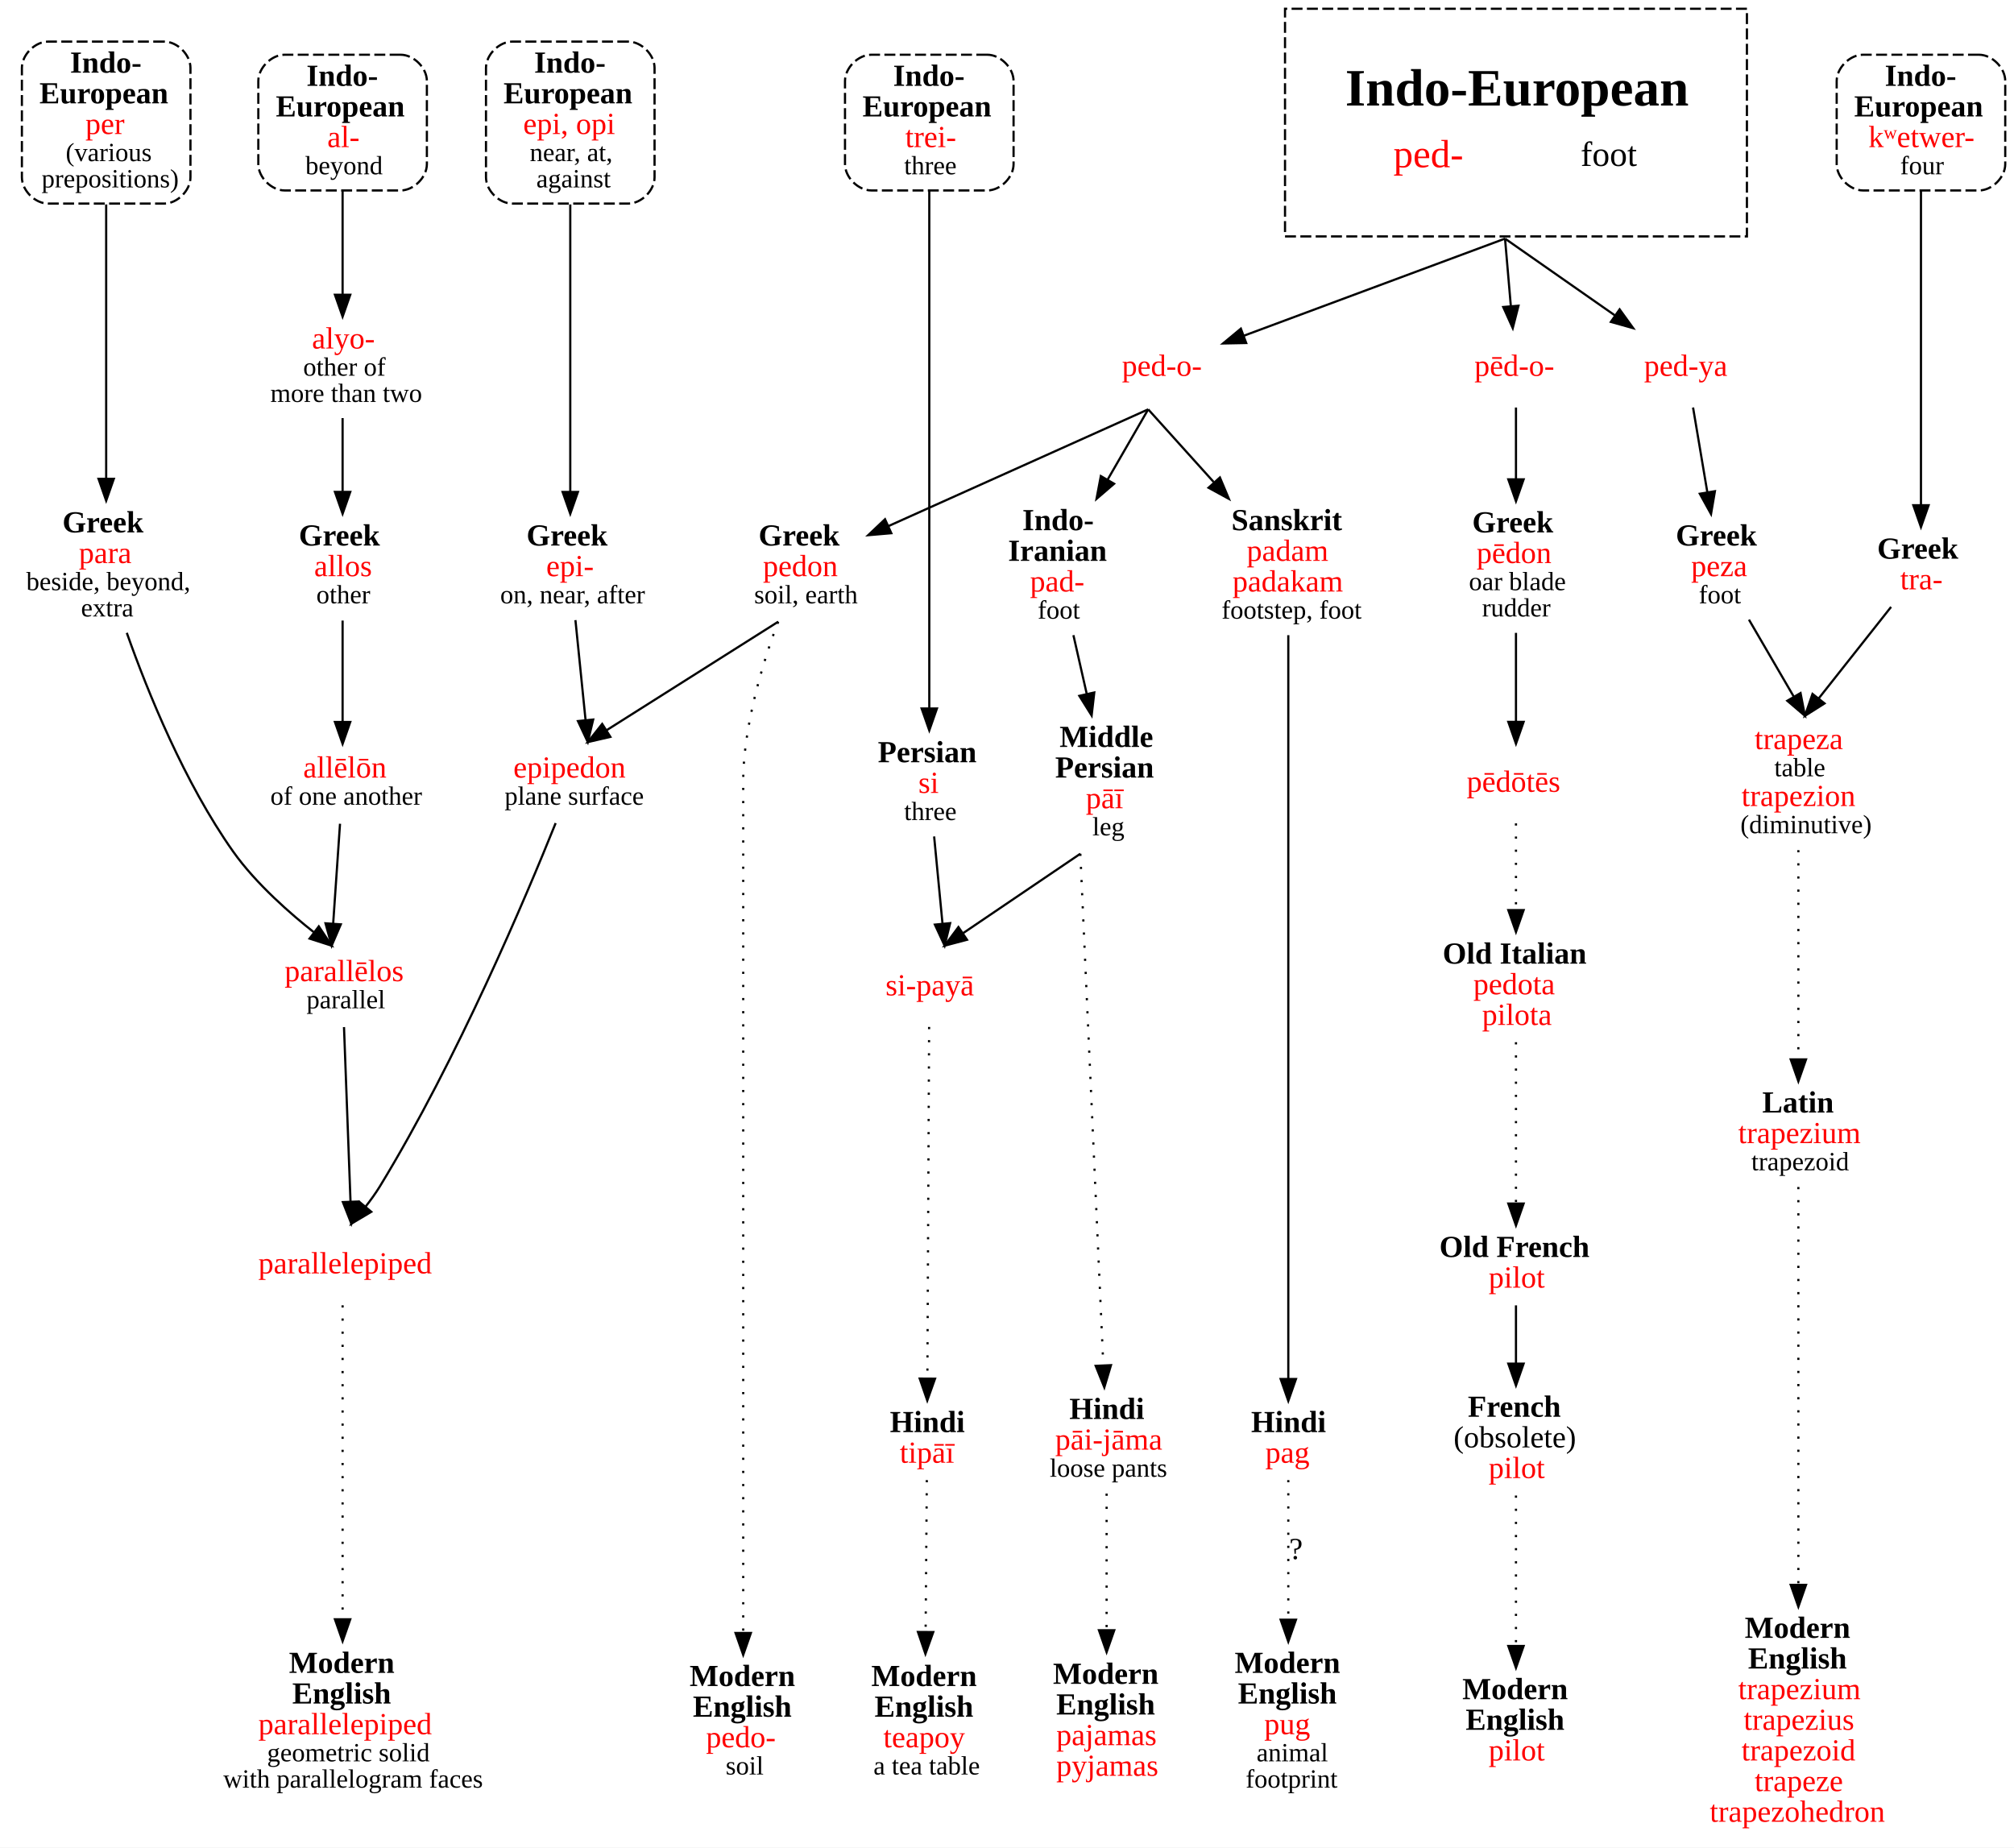
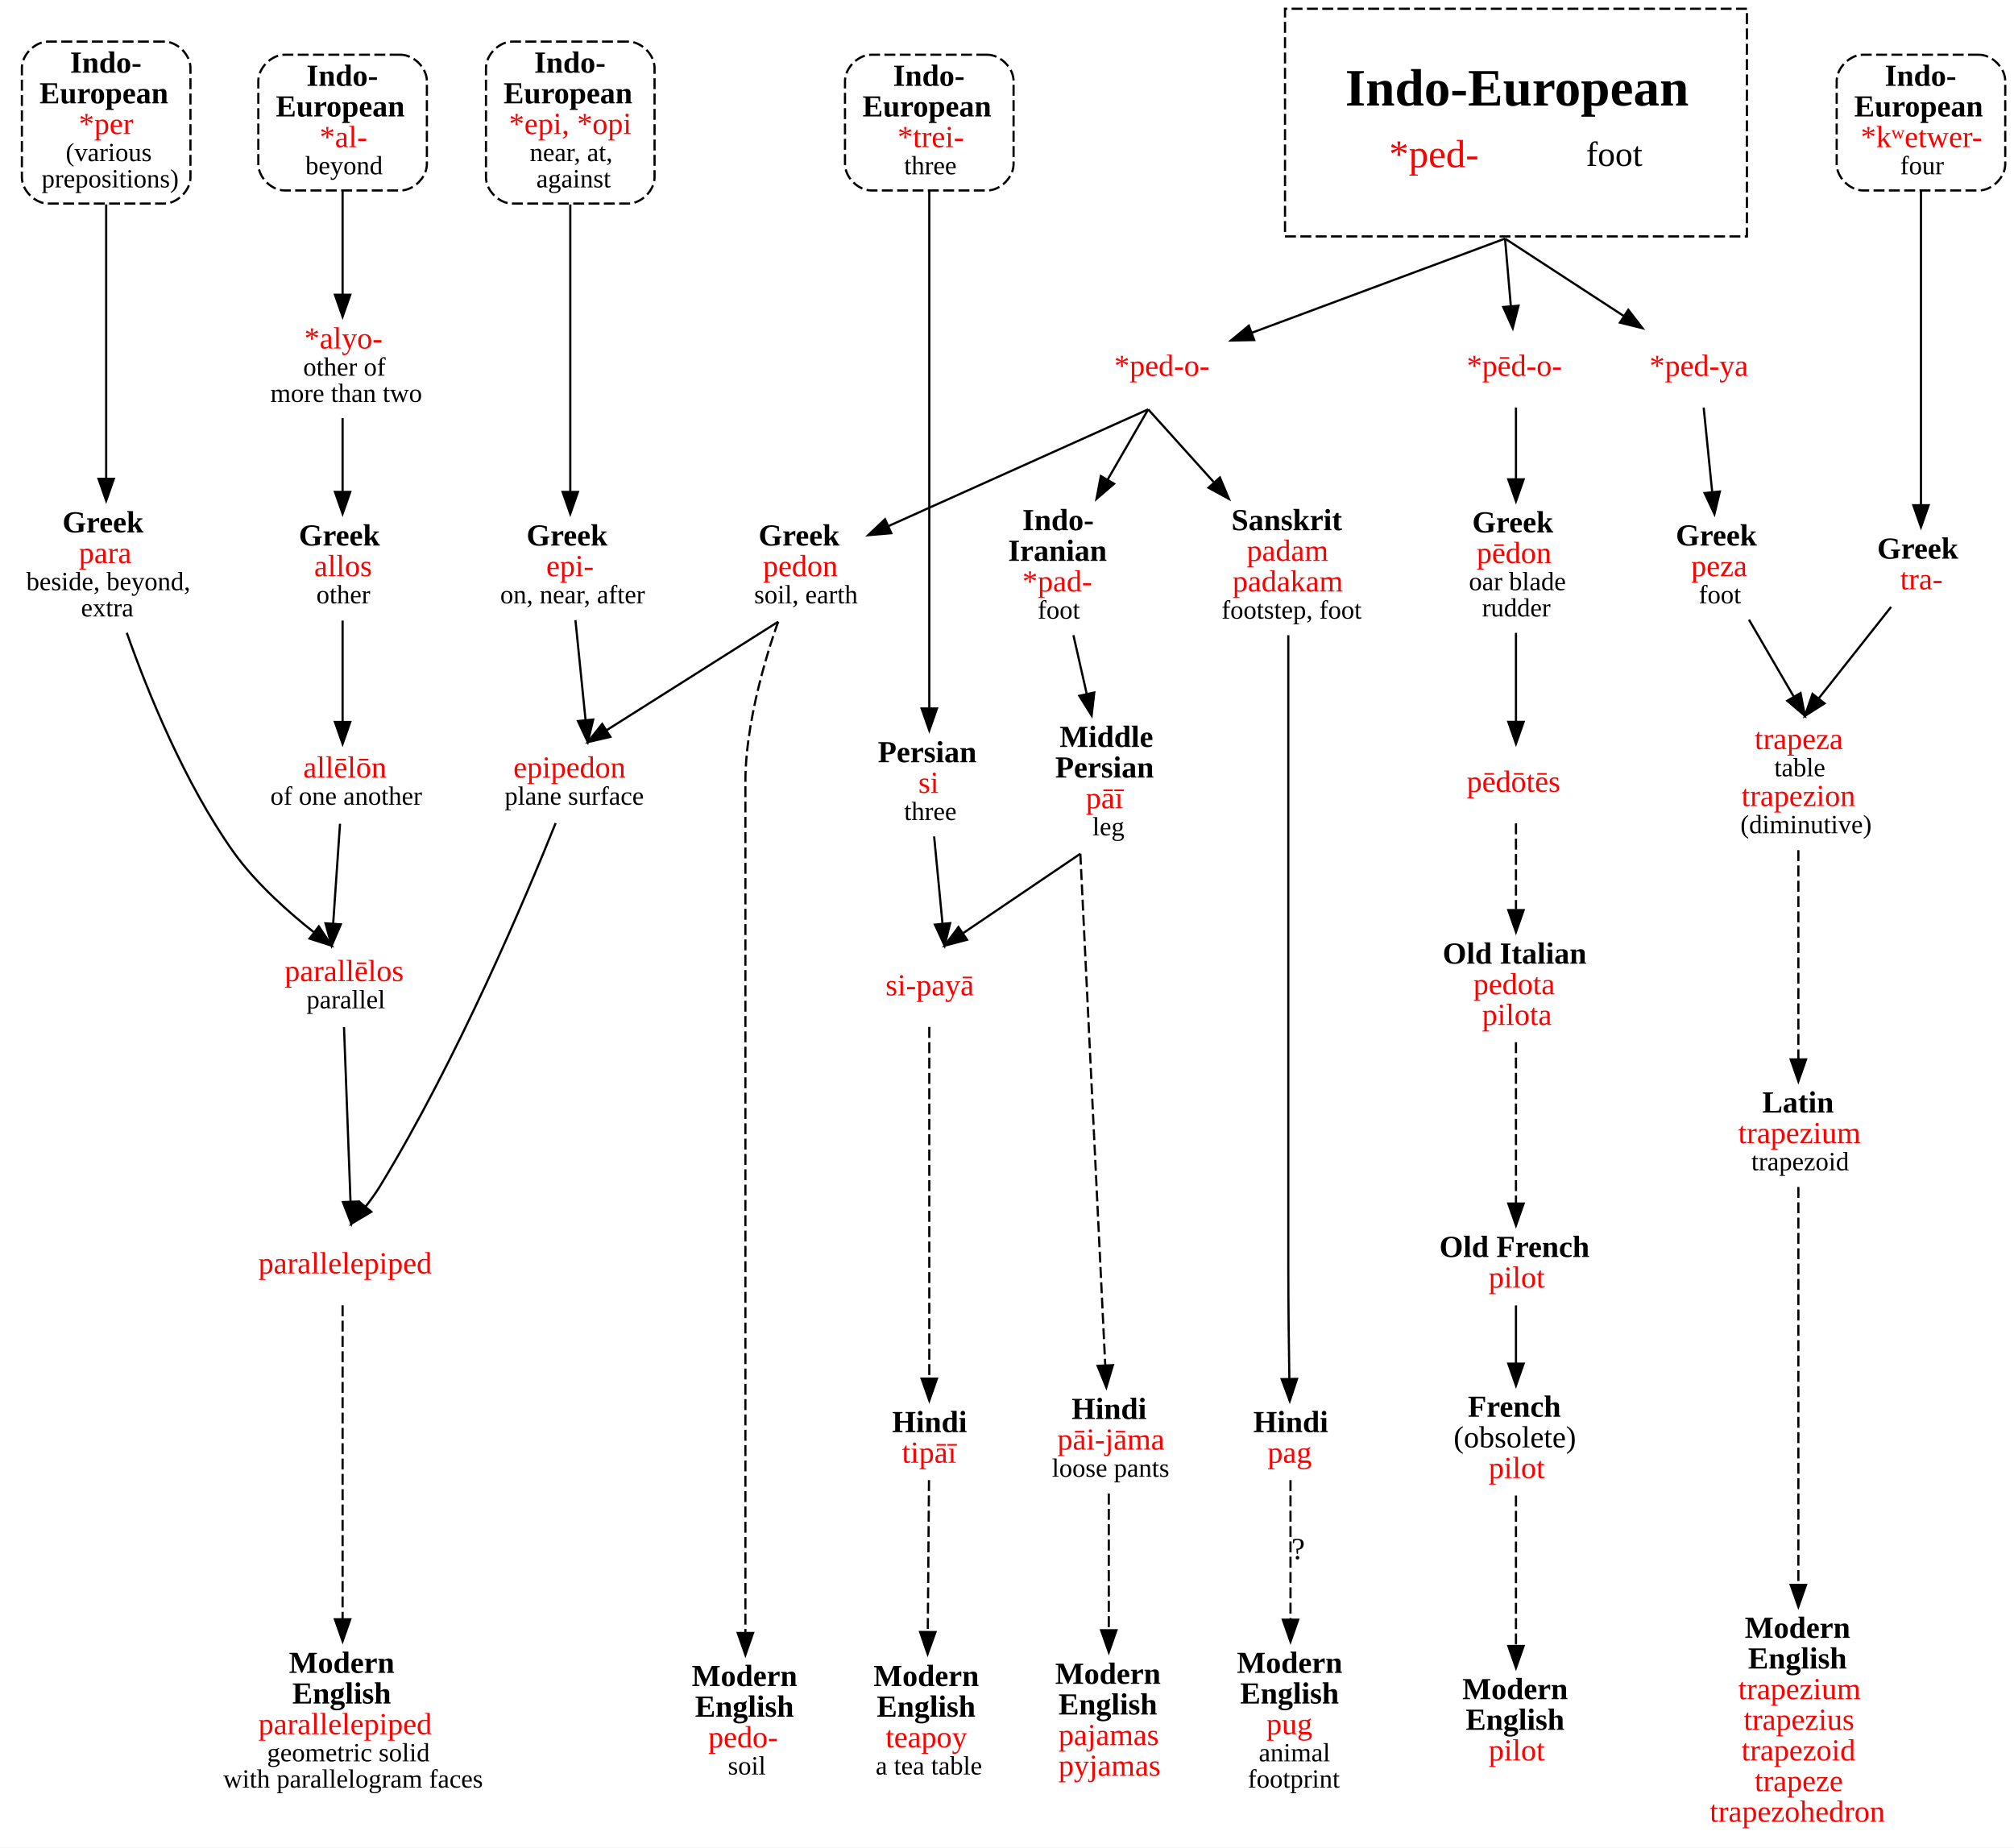
<svg xmlns="http://www.w3.org/2000/svg" xmlns:xlink="http://www.w3.org/1999/xlink" width="920pt" height="844pt" viewBox="0.00 0.00 920.00 844.00">
  <g id="graph0" class="graph" transform="scale(1 1) rotate(0) translate(4 840)">
    <polygon fill="white" stroke="transparent" points="-4,4 -4,-840 916,-840 916,4 -4,4" />
    <g id="node1" class="node">
      <g id="a_node1">
-         <a xlink:href="ped-foot0.svg" xlink:title="Indo-European &quot;ped-&quot; foot">
+         <a xlink:href="ped-foot0.svg" xlink:title="Indo-European &quot;*ped-&quot; foot">
          <polygon fill="none" stroke="black" stroke-dasharray="5,2" points="794,-836 583,-836 583,-732 794,-732 794,-836" />
          <text text-anchor="start" x="610.5" y="-791.8" font-family="Times New Roman,serif" font-weight="bold" font-size="24.00">Indo-European</text>
-           <text text-anchor="start" x="632.5" y="-763.6" font-family="Times New Roman,serif" font-size="18.00" fill="red">ped-</text>
-           <text text-anchor="start" x="718" y="-764.2" font-family="Times New Roman,serif" font-size="16.00">foot</text>
+           <text text-anchor="start" x="630.5" y="-763.6" font-family="Times New Roman,serif" font-size="18.00" fill="red">*ped-</text>
+           <text text-anchor="start" x="720.5" y="-764.2" font-family="Times New Roman,serif" font-size="16.00">foot</text>
        </a>
      </g>
    </g>
    <g id="node2" class="node">
-       <text text-anchor="start" x="747" y="-668.3" font-family="Times New Roman,serif" font-size="14.00" fill="red">ped-ya</text>
+       <text text-anchor="start" x="749.5" y="-668.3" font-family="Times New Roman,serif" font-size="14.00" fill="red">*ped-ya</text>
    </g>
    <g id="edge1" class="edge">
-       <path fill="none" stroke="black" d="M683.5,-731C683.5,-731 710.52,-712.12 733.73,-695.9" />
-       <polygon fill="black" stroke="black" points="735.85,-698.69 742.05,-690.09 731.84,-692.95 735.85,-698.69" />
+       <path fill="none" stroke="black" d="M683.5,-731C683.5,-731 712.73,-711.95 737.68,-695.69" />
+       <polygon fill="black" stroke="black" points="739.81,-698.48 746.28,-690.09 735.99,-692.62 739.81,-698.48" />
    </g>
    <g id="node3" class="node">
-       <text text-anchor="start" x="508.5" y="-668.3" font-family="Times New Roman,serif" font-size="14.00" fill="red">ped-o-</text>
+       <text text-anchor="start" x="505" y="-668.3" font-family="Times New Roman,serif" font-size="14.00" fill="red">*ped-o-</text>
    </g>
    <g id="edge2" class="edge">
-       <path fill="none" stroke="black" d="M683.5,-731C683.5,-731 610.17,-703.74 564.06,-686.59" />
-       <polygon fill="black" stroke="black" points="565.27,-683.31 554.67,-683.1 562.83,-689.87 565.27,-683.31" />
+       <path fill="none" stroke="black" d="M683.5,-731C683.5,-731 614.02,-705.17 567.8,-687.98" />
+       <polygon fill="black" stroke="black" points="568.91,-684.66 558.32,-684.46 566.47,-691.22 568.91,-684.66" />
    </g>
    <g id="node4" class="node">
-       <text text-anchor="start" x="669.5" y="-668.3" font-family="Times New Roman,serif" font-size="14.00" fill="red">pēd-o-</text>
+       <text text-anchor="start" x="666" y="-668.3" font-family="Times New Roman,serif" font-size="14.00" fill="red">*pēd-o-</text>
    </g>
    <g id="edge3" class="edge">
      <path fill="none" stroke="black" d="M683.5,-731C683.5,-731 684.85,-715.29 686.15,-700.22" />
      <polygon fill="black" stroke="black" points="689.65,-700.35 687.03,-690.09 682.68,-699.75 689.65,-700.35" />
    </g>
    <g id="node5" class="node">
      <text text-anchor="start" x="761.5" y="-590.8" font-family="Times New Roman,serif" font-weight="bold" font-size="14.00">Greek</text>
      <text text-anchor="start" x="768.5" y="-576.8" font-family="Times New Roman,serif" font-size="14.00" fill="red">peza</text>
      <text text-anchor="start" x="772" y="-564.4" font-family="Times New Roman,serif" font-size="12.00">foot</text>
    </g>
    <g id="edge6" class="edge">
-       <path fill="none" stroke="black" d="M769.39,-653.84C771.23,-642.92 773.68,-628.41 775.89,-615.29" />
-       <polygon fill="black" stroke="black" points="779.38,-615.61 777.6,-605.17 772.48,-614.45 779.38,-615.61" />
+       <path fill="none" stroke="black" d="M774.24,-653.84C775.34,-642.92 776.81,-628.41 778.13,-615.29" />
+       <polygon fill="black" stroke="black" points="781.63,-615.47 779.16,-605.17 774.67,-614.76 781.63,-615.47" />
    </g>
    <g id="node11" class="node">
      <text text-anchor="start" x="342.5" y="-590.8" font-family="Times New Roman,serif" font-weight="bold" font-size="14.00">Greek</text>
      <text text-anchor="start" x="344.5" y="-576.8" font-family="Times New Roman,serif" font-size="14.00" fill="red">pedon</text>
      <text text-anchor="start" x="340.5" y="-564.4" font-family="Times New Roman,serif" font-size="12.00">soil, earth</text>
    </g>
    <g id="edge10" class="edge">
      <path fill="none" stroke="black" d="M520.5,-653C520.5,-653 448.67,-620.72 401.87,-599.69" />
      <polygon fill="black" stroke="black" points="403.15,-596.43 392.59,-595.52 400.28,-602.81 403.15,-596.43" />
    </g>
    <g id="node25" class="node">
      <text text-anchor="start" x="558.5" y="-597.8" font-family="Times New Roman,serif" font-weight="bold" font-size="14.00">Sanskrit</text>
      <text text-anchor="start" x="565.5" y="-583.8" font-family="Times New Roman,serif" font-size="14.00" fill="red">padam</text>
      <text text-anchor="start" x="559" y="-569.8" font-family="Times New Roman,serif" font-size="14.00" fill="red">padakam</text>
      <text text-anchor="start" x="554" y="-557.4" font-family="Times New Roman,serif" font-size="12.00">footstep, foot</text>
    </g>
    <g id="edge24" class="edge">
      <path fill="none" stroke="black" d="M520.5,-653C520.5,-653 535.1,-636.8 550.35,-619.88" />
      <polygon fill="black" stroke="black" points="553.26,-621.88 557.36,-612.11 548.06,-617.19 553.26,-621.88" />
    </g>
    <g id="node28" class="node">
      <text text-anchor="start" x="463" y="-597.8" font-family="Times New Roman,serif" font-weight="bold" font-size="14.00">Indo-</text>
      <text text-anchor="start" x="456.5" y="-583.8" font-family="Times New Roman,serif" font-weight="bold" font-size="14.00">Iranian</text>
-       <text text-anchor="start" x="466.5" y="-569.8" font-family="Times New Roman,serif" font-size="14.00" fill="red">pad-</text>
+       <text text-anchor="start" x="463" y="-569.8" font-family="Times New Roman,serif" font-size="14.00" fill="red">*pad-</text>
      <text text-anchor="start" x="470" y="-557.4" font-family="Times New Roman,serif" font-size="12.00">foot</text>
    </g>
    <g id="edge27" class="edge">
      <path fill="none" stroke="black" d="M520.5,-653C520.5,-653 511.48,-637.38 501.9,-620.79" />
      <polygon fill="black" stroke="black" points="504.92,-619.02 496.89,-612.11 498.86,-622.52 504.92,-619.02" />
    </g>
    <g id="node37" class="node">
      <text text-anchor="start" x="668.5" y="-596.8" font-family="Times New Roman,serif" font-weight="bold" font-size="14.00">Greek</text>
      <text text-anchor="start" x="670.5" y="-582.8" font-family="Times New Roman,serif" font-size="14.00" fill="red">pēdon</text>
      <text text-anchor="start" x="667" y="-570.4" font-family="Times New Roman,serif" font-size="12.00">oar blade</text>
      <text text-anchor="start" x="673" y="-558.4" font-family="Times New Roman,serif" font-size="12.00">rudder</text>
    </g>
    <g id="edge36" class="edge">
      <path fill="none" stroke="black" d="M688.5,-653.84C688.5,-644.56 688.5,-632.69 688.5,-621.28" />
      <polygon fill="black" stroke="black" points="692,-621.02 688.5,-611.02 685,-621.02 692,-621.02" />
    </g>
    <g id="node6" class="node">
      <text text-anchor="start" x="797.5" y="-497.8" font-family="Times New Roman,serif" font-size="14.00" fill="red">trapeza</text>
      <text text-anchor="start" x="806.5" y="-485.4" font-family="Times New Roman,serif" font-size="12.00">table</text>
      <text text-anchor="start" x="791.5" y="-471.8" font-family="Times New Roman,serif" font-size="14.00" fill="red">trapezion</text>
      <text text-anchor="start" x="791" y="-459.4" font-family="Times New Roman,serif" font-size="12.00">(diminutive)</text>
    </g>
    <g id="edge7" class="edge">
      <path fill="none" stroke="black" d="M794.92,-556.94C801.97,-544.83 810.2,-530.69 815.38,-521.79" />
      <polygon fill="black" stroke="black" points="818.49,-523.4 820.5,-513 812.44,-519.88 818.49,-523.4" />
    </g>
    <g id="node10" class="node">
      <text text-anchor="start" x="853.5" y="-584.8" font-family="Times New Roman,serif" font-weight="bold" font-size="14.00">Greek</text>
      <text text-anchor="start" x="864" y="-570.8" font-family="Times New Roman,serif" font-size="14.00" fill="red">tra-</text>
    </g>
    <g id="node7" class="node">
      <text text-anchor="start" x="801" y="-331.8" font-family="Times New Roman,serif" font-weight="bold" font-size="14.00">Latin</text>
      <text text-anchor="start" x="790" y="-317.8" font-family="Times New Roman,serif" font-size="14.00" fill="red">trapezium</text>
      <text text-anchor="start" x="796" y="-305.4" font-family="Times New Roman,serif" font-size="12.00">trapezoid</text>
    </g>
    <g id="edge8" class="edge">
-       <path fill="none" stroke="black" stroke-dasharray="1,5" d="M817.5,-451.65C817.5,-424.59 817.5,-384.45 817.5,-356.22" />
+       <path fill="none" stroke="black" stroke-dasharray="5,2" d="M817.5,-451.65C817.5,-424.59 817.5,-384.45 817.5,-356.22" />
      <polygon fill="black" stroke="black" points="821,-356.04 817.5,-346.04 814,-356.04 821,-356.04" />
    </g>
    <g id="node8" class="node">
      <text text-anchor="start" x="793" y="-91.8" font-family="Times New Roman,serif" font-weight="bold" font-size="14.00">Modern</text>
      <text text-anchor="start" x="794.5" y="-77.8" font-family="Times New Roman,serif" font-weight="bold" font-size="14.00">English</text>
      <text text-anchor="start" x="790" y="-63.8" font-family="Times New Roman,serif" font-size="14.00" fill="red">trapezium</text>
      <text text-anchor="start" x="792.5" y="-49.8" font-family="Times New Roman,serif" font-size="14.00" fill="red">trapezius</text>
      <text text-anchor="start" x="791.5" y="-35.8" font-family="Times New Roman,serif" font-size="14.00" fill="red">trapezoid</text>
      <text text-anchor="start" x="797.5" y="-21.8" font-family="Times New Roman,serif" font-size="14.00" fill="red">trapeze</text>
      <text text-anchor="start" x="777" y="-7.8" font-family="Times New Roman,serif" font-size="14.00" fill="red">trapezohedron</text>
    </g>
    <g id="edge9" class="edge">
-       <path fill="none" stroke="black" stroke-dasharray="1,5" d="M817.5,-297.77C817.5,-257.68 817.5,-174.21 817.5,-116.18" />
+       <path fill="none" stroke="black" stroke-dasharray="5,2" d="M817.5,-297.77C817.5,-257.68 817.5,-174.21 817.5,-116.18" />
      <polygon fill="black" stroke="black" points="821,-116.02 817.5,-106.02 814,-116.02 821,-116.02" />
    </g>
    <g id="node9" class="node">
      <g id="a_node9">
-         <a xlink:href="kwetwer-four.svg" xlink:title="&lt;b&gt;Indo-&lt;br/&gt;European&lt;/b&gt;&lt;br/&gt;&lt;font color=&quot;red&quot;&gt;kʷetwer-&lt;/font&gt;&lt;br/&gt;&lt;font point-size=&quot;12&quot;&gt;four&lt;/font&gt;">
+         <a xlink:href="kwetwer-four3.svg" xlink:title="&lt;b&gt;Indo-&lt;br/&gt;European&lt;/b&gt;&lt;br/&gt;&lt;font color=&quot;red&quot;&gt;*kʷetwer-&lt;/font&gt;&lt;br/&gt;&lt;font point-size=&quot;12&quot;&gt;four&lt;/font&gt;">
          <path fill="none" stroke="black" stroke-dasharray="5,2" d="M900,-815C900,-815 847,-815 847,-815 841,-815 835,-809 835,-803 835,-803 835,-765 835,-765 835,-759 841,-753 847,-753 847,-753 900,-753 900,-753 906,-753 912,-759 912,-765 912,-765 912,-803 912,-803 912,-809 906,-815 900,-815" />
          <text text-anchor="start" x="857" y="-800.8" font-family="Times New Roman,serif" font-weight="bold" font-size="14.00">Indo-</text>
          <text text-anchor="start" x="843" y="-786.8" font-family="Times New Roman,serif" font-weight="bold" font-size="14.00">European</text>
-           <text text-anchor="start" x="849.5" y="-772.8" font-family="Times New Roman,serif" font-size="14.00" fill="red">kʷetwer-</text>
+           <text text-anchor="start" x="846" y="-772.8" font-family="Times New Roman,serif" font-size="14.00" fill="red">*kʷetwer-</text>
          <text text-anchor="start" x="864" y="-760.4" font-family="Times New Roman,serif" font-size="12.00">four</text>
        </a>
      </g>
    </g>
    <g id="edge4" class="edge">
      <path fill="none" stroke="black" d="M873.5,-752.91C873.5,-714.03 873.5,-646.92 873.5,-609.4" />
      <polygon fill="black" stroke="black" points="877,-609.21 873.5,-599.21 870,-609.21 877,-609.21" />
    </g>
    <g id="edge5" class="edge">
      <path fill="none" stroke="black" d="M859.85,-562.75C849.18,-549.25 834.83,-531.12 826.74,-520.89" />
      <polygon fill="black" stroke="black" points="829.45,-518.67 820.5,-513 823.96,-523.01 829.45,-518.67" />
    </g>
    <g id="node12" class="node">
-       <text text-anchor="start" x="311" y="-69.8" font-family="Times New Roman,serif" font-weight="bold" font-size="14.00">Modern</text>
-       <text text-anchor="start" x="312.5" y="-55.8" font-family="Times New Roman,serif" font-weight="bold" font-size="14.00">English</text>
-       <text text-anchor="start" x="318.5" y="-41.8" font-family="Times New Roman,serif" font-size="14.00" fill="red">pedo-</text>
-       <text text-anchor="start" x="327.5" y="-29.4" font-family="Times New Roman,serif" font-size="12.00">soil</text>
+       <text text-anchor="start" x="312" y="-69.8" font-family="Times New Roman,serif" font-weight="bold" font-size="14.00">Modern</text>
+       <text text-anchor="start" x="313.5" y="-55.8" font-family="Times New Roman,serif" font-weight="bold" font-size="14.00">English</text>
+       <text text-anchor="start" x="319.5" y="-41.8" font-family="Times New Roman,serif" font-size="14.00" fill="red">pedo-</text>
+       <text text-anchor="start" x="328.5" y="-29.4" font-family="Times New Roman,serif" font-size="12.00">soil</text>
    </g>
    <g id="edge11" class="edge">
-       <path fill="none" stroke="black" stroke-dasharray="1,5" d="M351.5,-556C351.5,-556 335.5,-516.21 335.5,-483 335.5,-483 335.5,-483 335.5,-181 335.5,-151.96 335.5,-119.2 335.5,-94.22" />
-       <polygon fill="black" stroke="black" points="339,-94.02 335.5,-84.02 332,-94.02 339,-94.02" />
+       <path fill="none" stroke="black" stroke-dasharray="5,2" d="M351.5,-556C351.5,-556 336.5,-516.12 336.5,-483 336.5,-483 336.5,-483 336.5,-181 336.5,-151.96 336.5,-119.2 336.5,-94.22" />
+       <polygon fill="black" stroke="black" points="340,-94.02 336.5,-84.02 333,-94.02 340,-94.02" />
    </g>
    <g id="node15" class="node">
      <text text-anchor="start" x="230.5" y="-484.8" font-family="Times New Roman,serif" font-size="14.00" fill="red">epipedon</text>
      <text text-anchor="start" x="226.5" y="-472.4" font-family="Times New Roman,serif" font-size="12.00">plane surface</text>
    </g>
    <g id="edge14" class="edge">
      <path fill="none" stroke="black" d="M351.5,-556C351.5,-556 295.17,-520.39 273.16,-506.47" />
      <polygon fill="black" stroke="black" points="274.82,-503.39 264.5,-501 271.08,-509.3 274.82,-503.39" />
    </g>
    <g id="node13" class="node">
      <g id="a_node13">
-         <a xlink:href="epi-near.svg" xlink:title="&lt;b&gt;Indo-&lt;br/&gt;European&lt;/b&gt;&lt;br/&gt;&lt;font color=&quot;red&quot;&gt;epi, opi&lt;/font&gt;&lt;br/&gt;&lt;font point-size=&quot;12&quot;&gt;near, at,&lt;br/&gt;against&lt;/font&gt;">
+         <a xlink:href="epi-near.svg" xlink:title="&lt;b&gt;Indo-&lt;br/&gt;European&lt;/b&gt;&lt;br/&gt;&lt;font color=&quot;red&quot;&gt;*epi, *opi&lt;/font&gt;&lt;br/&gt;&lt;font point-size=&quot;12&quot;&gt;near, at,&lt;br/&gt;against&lt;/font&gt;">
          <path fill="none" stroke="black" stroke-dasharray="5,2" d="M283,-821C283,-821 230,-821 230,-821 224,-821 218,-815 218,-809 218,-809 218,-759 218,-759 218,-753 224,-747 230,-747 230,-747 283,-747 283,-747 289,-747 295,-753 295,-759 295,-759 295,-809 295,-809 295,-815 289,-821 283,-821" />
          <text text-anchor="start" x="240" y="-806.8" font-family="Times New Roman,serif" font-weight="bold" font-size="14.00">Indo-</text>
          <text text-anchor="start" x="226" y="-792.8" font-family="Times New Roman,serif" font-weight="bold" font-size="14.00">European</text>
-           <text text-anchor="start" x="235" y="-778.8" font-family="Times New Roman,serif" font-size="14.00" fill="red">epi, opi</text>
+           <text text-anchor="start" x="228.5" y="-778.8" font-family="Times New Roman,serif" font-size="14.00" fill="red">*epi, *opi</text>
          <text text-anchor="start" x="238" y="-766.4" font-family="Times New Roman,serif" font-size="12.00">near, at,</text>
          <text text-anchor="start" x="241" y="-754.4" font-family="Times New Roman,serif" font-size="12.00">against</text>
        </a>
      </g>
    </g>
    <g id="node14" class="node">
      <text text-anchor="start" x="236.5" y="-590.8" font-family="Times New Roman,serif" font-weight="bold" font-size="14.00">Greek</text>
      <text text-anchor="start" x="245.5" y="-576.8" font-family="Times New Roman,serif" font-size="14.00" fill="red">epi-</text>
      <text text-anchor="start" x="224.5" y="-564.4" font-family="Times New Roman,serif" font-size="12.00">on, near, after</text>
    </g>
    <g id="edge12" class="edge">
      <path fill="none" stroke="black" d="M256.5,-746.6C256.5,-709.22 256.5,-651.55 256.5,-615.33" />
      <polygon fill="black" stroke="black" points="260,-615.27 256.5,-605.27 253,-615.27 260,-615.27" />
    </g>
    <g id="edge13" class="edge">
      <path fill="none" stroke="black" d="M258.86,-556.72C260.39,-541.61 262.31,-522.67 263.47,-511.22" />
      <polygon fill="black" stroke="black" points="266.97,-511.3 264.5,-501 260.01,-510.6 266.97,-511.3" />
    </g>
    <g id="node23" class="node">
      <text text-anchor="start" x="114" y="-258.3" font-family="Times New Roman,serif" font-size="14.00" fill="red">parallelepiped</text>
    </g>
    <g id="edge22" class="edge">
      <path fill="none" stroke="black" d="M249.82,-463.99C236.53,-430.92 204.98,-356.09 169.5,-298 167.56,-294.83 165.16,-291.54 162.94,-288.71" />
      <polygon fill="black" stroke="black" points="165.6,-286.43 156.5,-281 160.22,-290.92 165.6,-286.43" />
    </g>
    <g id="node16" class="node">
      <g id="a_node16">
-         <a xlink:href="per-prea.svg" xlink:title="&lt;b&gt;Indo-&lt;br/&gt;European&lt;/b&gt;&lt;br/&gt;&lt;font color=&quot;red&quot;&gt;per&lt;/font&gt;&lt;br/&gt;&lt;font point-size=&quot;12&quot;&gt;(various&lt;br/&gt;prepositions)&lt;/font&gt;">
+         <a xlink:href="per-pre.svg" xlink:title="&lt;b&gt;Indo-&lt;br/&gt;European&lt;/b&gt;&lt;br/&gt;&lt;font color=&quot;red&quot;&gt;*per&lt;/font&gt;&lt;br/&gt;&lt;font point-size=&quot;12&quot;&gt;(various&lt;br/&gt;prepositions)&lt;/font&gt;">
          <path fill="none" stroke="black" stroke-dasharray="5,2" d="M71,-821C71,-821 18,-821 18,-821 12,-821 6,-815 6,-809 6,-809 6,-759 6,-759 6,-753 12,-747 18,-747 18,-747 71,-747 71,-747 77,-747 83,-753 83,-759 83,-759 83,-809 83,-809 83,-815 77,-821 71,-821" />
          <text text-anchor="start" x="28" y="-806.8" font-family="Times New Roman,serif" font-weight="bold" font-size="14.00">Indo-</text>
          <text text-anchor="start" x="14" y="-792.8" font-family="Times New Roman,serif" font-weight="bold" font-size="14.00">European</text>
-           <text text-anchor="start" x="35" y="-778.8" font-family="Times New Roman,serif" font-size="14.00" fill="red">per</text>
+           <text text-anchor="start" x="32" y="-778.8" font-family="Times New Roman,serif" font-size="14.00" fill="red">*per</text>
          <text text-anchor="start" x="26" y="-766.4" font-family="Times New Roman,serif" font-size="12.00">(various</text>
          <text text-anchor="start" x="15" y="-754.4" font-family="Times New Roman,serif" font-size="12.00">prepositions)</text>
        </a>
      </g>
    </g>
    <g id="node17" class="node">
      <text text-anchor="start" x="24.5" y="-596.8" font-family="Times New Roman,serif" font-weight="bold" font-size="14.00">Greek</text>
      <text text-anchor="start" x="32" y="-582.8" font-family="Times New Roman,serif" font-size="14.00" fill="red">para</text>
      <text text-anchor="start" x="8" y="-570.4" font-family="Times New Roman,serif" font-size="12.00">beside, beyond,</text>
      <text text-anchor="start" x="33" y="-558.4" font-family="Times New Roman,serif" font-size="12.00">extra</text>
    </g>
    <g id="edge15" class="edge">
      <path fill="none" stroke="black" d="M44.5,-746.6C44.5,-711.28 44.5,-657.84 44.5,-621.5" />
      <polygon fill="black" stroke="black" points="48,-621.28 44.5,-611.28 41,-621.28 48,-621.28" />
    </g>
    <g id="node20" class="node">
      <text text-anchor="start" x="132.5" y="-590.8" font-family="Times New Roman,serif" font-weight="bold" font-size="14.00">Greek</text>
      <text text-anchor="start" x="139.5" y="-576.8" font-family="Times New Roman,serif" font-size="14.00" fill="red">allos</text>
      <text text-anchor="start" x="140.5" y="-564.4" font-family="Times New Roman,serif" font-size="12.00">other</text>
    </g>
    <g id="node22" class="node">
      <text text-anchor="start" x="126" y="-391.8" font-family="Times New Roman,serif" font-size="14.00" fill="red">parallēlos</text>
      <text text-anchor="start" x="136" y="-379.4" font-family="Times New Roman,serif" font-size="12.00">parallel</text>
    </g>
    <g id="edge19" class="edge">
      <path fill="none" stroke="black" d="M53.92,-550.91C63.58,-523.6 80.32,-482.38 102.5,-451 113.1,-436 129.47,-421.96 139.27,-414.22" />
      <polygon fill="black" stroke="black" points="141.63,-416.82 147.5,-408 137.41,-411.23 141.63,-416.82" />
    </g>
    <g id="node18" class="node">
      <g id="a_node18">
-         <a xlink:href="al-beyond.svg" xlink:title="&lt;b&gt;Indo-&lt;br/&gt;European&lt;/b&gt;&lt;br/&gt;&lt;font color=&quot;red&quot;&gt;al-&lt;/font&gt;&lt;br/&gt;&lt;font point-size=&quot;12&quot;&gt;beyond&lt;/font&gt;">
+         <a xlink:href="al-beyond.svg" xlink:title="&lt;b&gt;Indo-&lt;br/&gt;European&lt;/b&gt;&lt;br/&gt;&lt;font color=&quot;red&quot;&gt;*al-&lt;/font&gt;&lt;br/&gt;&lt;font point-size=&quot;12&quot;&gt;beyond&lt;/font&gt;">
          <path fill="none" stroke="black" stroke-dasharray="5,2" d="M179,-815C179,-815 126,-815 126,-815 120,-815 114,-809 114,-803 114,-803 114,-765 114,-765 114,-759 120,-753 126,-753 126,-753 179,-753 179,-753 185,-753 191,-759 191,-765 191,-765 191,-803 191,-803 191,-809 185,-815 179,-815" />
          <text text-anchor="start" x="136" y="-800.8" font-family="Times New Roman,serif" font-weight="bold" font-size="14.00">Indo-</text>
          <text text-anchor="start" x="122" y="-786.8" font-family="Times New Roman,serif" font-weight="bold" font-size="14.00">European</text>
-           <text text-anchor="start" x="145.5" y="-772.8" font-family="Times New Roman,serif" font-size="14.00" fill="red">al-</text>
+           <text text-anchor="start" x="142" y="-772.8" font-family="Times New Roman,serif" font-size="14.00" fill="red">*al-</text>
          <text text-anchor="start" x="135.5" y="-760.4" font-family="Times New Roman,serif" font-size="12.00">beyond</text>
        </a>
      </g>
    </g>
    <g id="node19" class="node">
-       <text text-anchor="start" x="138.5" y="-680.8" font-family="Times New Roman,serif" font-size="14.00" fill="red">alyo-</text>
+       <text text-anchor="start" x="135" y="-680.8" font-family="Times New Roman,serif" font-size="14.00" fill="red">*alyo-</text>
      <text text-anchor="start" x="134.5" y="-668.4" font-family="Times New Roman,serif" font-size="12.00">other of</text>
      <text text-anchor="start" x="119.5" y="-656.4" font-family="Times New Roman,serif" font-size="12.00">more than two</text>
    </g>
    <g id="edge16" class="edge">
      <path fill="none" stroke="black" d="M152.5,-752.94C152.5,-738.3 152.5,-720.67 152.5,-705.7" />
      <polygon fill="black" stroke="black" points="156,-705.34 152.5,-695.34 149,-705.34 156,-705.34" />
    </g>
    <g id="edge17" class="edge">
      <path fill="none" stroke="black" d="M152.5,-649C152.5,-638.94 152.5,-626.79 152.5,-615.62" />
      <polygon fill="black" stroke="black" points="156,-615.3 152.5,-605.3 149,-615.3 156,-615.3" />
    </g>
    <g id="node21" class="node">
      <text text-anchor="start" x="134.5" y="-484.8" font-family="Times New Roman,serif" font-size="14.00" fill="red">allēlōn</text>
      <text text-anchor="start" x="119.5" y="-472.4" font-family="Times New Roman,serif" font-size="12.00">of one another</text>
    </g>
    <g id="edge18" class="edge">
      <path fill="none" stroke="black" d="M152.5,-556.52C152.5,-542.67 152.5,-525.07 152.5,-510.56" />
      <polygon fill="black" stroke="black" points="156,-510.18 152.5,-500.18 149,-510.18 156,-510.18" />
    </g>
    <g id="edge20" class="edge">
      <path fill="none" stroke="black" d="M151.32,-463.7C150.34,-449.53 149,-429.97 148.2,-418.2" />
      <polygon fill="black" stroke="black" points="151.68,-417.74 147.5,-408 144.69,-418.22 151.68,-417.74" />
    </g>
    <g id="edge21" class="edge">
      <path fill="none" stroke="black" d="M153.14,-370.81C153.99,-348.24 155.44,-309.36 156.12,-291.06" />
      <polygon fill="black" stroke="black" points="159.62,-291.12 156.5,-281 152.63,-290.86 159.62,-291.12" />
    </g>
    <g id="node24" class="node">
      <text text-anchor="start" x="128" y="-75.8" font-family="Times New Roman,serif" font-weight="bold" font-size="14.00">Modern</text>
      <text text-anchor="start" x="129.5" y="-61.8" font-family="Times New Roman,serif" font-weight="bold" font-size="14.00">English</text>
      <text text-anchor="start" x="114" y="-47.8" font-family="Times New Roman,serif" font-size="14.00" fill="red">parallelepiped</text>
      <text text-anchor="start" x="118" y="-35.4" font-family="Times New Roman,serif" font-size="12.00">geometric solid</text>
      <text text-anchor="start" x="98" y="-23.4" font-family="Times New Roman,serif" font-size="12.00">with parallelogram faces</text>
    </g>
    <g id="edge23" class="edge">
-       <path fill="none" stroke="black" stroke-dasharray="1,5" d="M152.5,-243.71C152.5,-212.52 152.5,-145.87 152.5,-100.48" />
+       <path fill="none" stroke="black" stroke-dasharray="5,2" d="M152.5,-243.71C152.5,-212.52 152.5,-145.87 152.5,-100.48" />
      <polygon fill="black" stroke="black" points="156,-100.29 152.5,-90.29 149,-100.29 156,-100.29" />
    </g>
    <g id="node26" class="node">
-       <text text-anchor="start" x="567.5" y="-185.8" font-family="Times New Roman,serif" font-weight="bold" font-size="14.00">Hindi</text>
-       <text text-anchor="start" x="574" y="-171.8" font-family="Times New Roman,serif" font-size="14.00" fill="red">pag</text>
+       <text text-anchor="start" x="568.5" y="-185.8" font-family="Times New Roman,serif" font-weight="bold" font-size="14.00">Hindi</text>
+       <text text-anchor="start" x="575" y="-171.8" font-family="Times New Roman,serif" font-size="14.00" fill="red">pag</text>
    </g>
    <g id="edge25" class="edge">
-       <path fill="none" stroke="black" d="M584.5,-549.85C584.5,-530.7 584.5,-505.4 584.5,-483 584.5,-483 584.5,-483 584.5,-261 584.5,-244.11 584.5,-225.16 584.5,-210.17" />
-       <polygon fill="black" stroke="black" points="588,-210.04 584.5,-200.04 581,-210.04 588,-210.04" />
+       <path fill="none" stroke="black" d="M584.5,-549.85C584.5,-530.7 584.5,-505.4 584.5,-483 584.5,-483 584.5,-483 584.5,-261 584.5,-244.11 584.74,-225.16 584.98,-210.17" />
+       <polygon fill="black" stroke="black" points="588.48,-210.1 585.16,-200.04 581.48,-209.98 588.48,-210.1" />
    </g>
    <g id="node27" class="node">
-       <text text-anchor="start" x="560" y="-75.8" font-family="Times New Roman,serif" font-weight="bold" font-size="14.00">Modern</text>
-       <text text-anchor="start" x="561.5" y="-61.8" font-family="Times New Roman,serif" font-weight="bold" font-size="14.00">English</text>
-       <text text-anchor="start" x="573.5" y="-47.8" font-family="Times New Roman,serif" font-size="14.00" fill="red">pug</text>
-       <text text-anchor="start" x="570" y="-35.4" font-family="Times New Roman,serif" font-size="12.00">animal</text>
-       <text text-anchor="start" x="565" y="-23.4" font-family="Times New Roman,serif" font-size="12.00">footprint</text>
+       <text text-anchor="start" x="561" y="-75.8" font-family="Times New Roman,serif" font-weight="bold" font-size="14.00">Modern</text>
+       <text text-anchor="start" x="562.5" y="-61.8" font-family="Times New Roman,serif" font-weight="bold" font-size="14.00">English</text>
+       <text text-anchor="start" x="574.5" y="-47.8" font-family="Times New Roman,serif" font-size="14.00" fill="red">pug</text>
+       <text text-anchor="start" x="571" y="-35.4" font-family="Times New Roman,serif" font-size="12.00">animal</text>
+       <text text-anchor="start" x="566" y="-23.4" font-family="Times New Roman,serif" font-size="12.00">footprint</text>
    </g>
    <g id="edge26" class="edge">
-       <path fill="none" stroke="black" stroke-dasharray="1,5" d="M584.5,-163.87C584.5,-147.62 584.5,-122.47 584.5,-100.32" />
-       <polygon fill="black" stroke="black" points="588,-100.08 584.5,-90.08 581,-100.08 588,-100.08" />
-       <text text-anchor="middle" x="588" y="-127.8" font-family="Times New Roman,serif" font-size="14.00">?</text>
+       <path fill="none" stroke="black" stroke-dasharray="5,2" d="M585.5,-163.87C585.5,-147.62 585.5,-122.47 585.5,-100.32" />
+       <polygon fill="black" stroke="black" points="589,-100.08 585.5,-90.08 582,-100.08 589,-100.08" />
+       <text text-anchor="middle" x="589" y="-127.8" font-family="Times New Roman,serif" font-size="14.00">?</text>
    </g>
    <g id="node29" class="node">
      <text text-anchor="start" x="480" y="-498.8" font-family="Times New Roman,serif" font-weight="bold" font-size="14.00">Middle</text>
      <text text-anchor="start" x="478" y="-484.8" font-family="Times New Roman,serif" font-weight="bold" font-size="14.00">Persian</text>
      <text text-anchor="start" x="492" y="-470.8" font-family="Times New Roman,serif" font-size="14.00" fill="red">pāī</text>
      <text text-anchor="start" x="495" y="-458.4" font-family="Times New Roman,serif" font-size="12.00">leg</text>
    </g>
    <g id="edge28" class="edge">
      <path fill="none" stroke="black" d="M486.34,-549.84C488.26,-541.35 490.39,-531.99 492.42,-523.03" />
      <polygon fill="black" stroke="black" points="495.87,-523.67 494.66,-513.14 489.04,-522.12 495.87,-523.67" />
    </g>
    <g id="node30" class="node">
-       <text text-anchor="start" x="484.5" y="-191.8" font-family="Times New Roman,serif" font-weight="bold" font-size="14.00">Hindi</text>
-       <text text-anchor="start" x="478" y="-177.8" font-family="Times New Roman,serif" font-size="14.00" fill="red">pāi-jāma</text>
-       <text text-anchor="start" x="475.5" y="-165.4" font-family="Times New Roman,serif" font-size="12.00">loose pants</text>
+       <text text-anchor="start" x="485.5" y="-191.8" font-family="Times New Roman,serif" font-weight="bold" font-size="14.00">Hindi</text>
+       <text text-anchor="start" x="479" y="-177.8" font-family="Times New Roman,serif" font-size="14.00" fill="red">pāi-jāma</text>
+       <text text-anchor="start" x="476.5" y="-165.4" font-family="Times New Roman,serif" font-size="12.00">loose pants</text>
    </g>
    <g id="edge29" class="edge">
-       <path fill="none" stroke="black" stroke-dasharray="1,5" d="M489.5,-450C489.5,-450 496.77,-288.22 499.99,-216.52" />
-       <polygon fill="black" stroke="black" points="503.5,-216.37 500.46,-206.23 496.51,-216.06 503.5,-216.37" />
+       <path fill="none" stroke="black" stroke-dasharray="5,2" d="M489.5,-450C489.5,-450 497.38,-288.22 500.87,-216.52" />
+       <polygon fill="black" stroke="black" points="504.38,-216.39 501.37,-206.23 497.39,-216.05 504.38,-216.39" />
    </g>
    <g id="node34" class="node">
      <text text-anchor="start" x="400.5" y="-385.3" font-family="Times New Roman,serif" font-size="14.00" fill="red">si-payā</text>
    </g>
    <g id="edge33" class="edge">
      <path fill="none" stroke="black" d="M489.5,-450C489.5,-450 452.78,-425.13 435.86,-413.66" />
      <polygon fill="black" stroke="black" points="437.74,-410.71 427.5,-408 433.82,-416.51 437.74,-410.71" />
    </g>
    <g id="node31" class="node">
-       <text text-anchor="start" x="477" y="-70.8" font-family="Times New Roman,serif" font-weight="bold" font-size="14.00">Modern</text>
-       <text text-anchor="start" x="478.5" y="-56.8" font-family="Times New Roman,serif" font-weight="bold" font-size="14.00">English</text>
-       <text text-anchor="start" x="478.5" y="-42.8" font-family="Times New Roman,serif" font-size="14.00" fill="red">pajamas</text>
-       <text text-anchor="start" x="478.5" y="-28.8" font-family="Times New Roman,serif" font-size="14.00" fill="red">pyjamas</text>
+       <text text-anchor="start" x="478" y="-70.8" font-family="Times New Roman,serif" font-weight="bold" font-size="14.00">Modern</text>
+       <text text-anchor="start" x="479.5" y="-56.8" font-family="Times New Roman,serif" font-weight="bold" font-size="14.00">English</text>
+       <text text-anchor="start" x="479.5" y="-42.8" font-family="Times New Roman,serif" font-size="14.00" fill="red">pajamas</text>
+       <text text-anchor="start" x="479.5" y="-28.8" font-family="Times New Roman,serif" font-size="14.00" fill="red">pyjamas</text>
    </g>
    <g id="edge30" class="edge">
-       <path fill="none" stroke="black" stroke-dasharray="1,5" d="M501.5,-157.71C501.5,-140.31 501.5,-116.07 501.5,-95.4" />
-       <polygon fill="black" stroke="black" points="505,-95.28 501.5,-85.28 498,-95.28 505,-95.28" />
+       <path fill="none" stroke="black" stroke-dasharray="5,2" d="M502.5,-157.71C502.5,-140.31 502.5,-116.07 502.5,-95.4" />
+       <polygon fill="black" stroke="black" points="506,-95.28 502.5,-85.28 499,-95.28 506,-95.28" />
    </g>
    <g id="node32" class="node">
      <g id="a_node32">
-         <a xlink:href="trei-three2.svg" xlink:title="&lt;b&gt;Indo-&lt;br/&gt;European&lt;/b&gt;&lt;br/&gt;&lt;font color=&quot;red&quot;&gt;trei-&lt;/font&gt;&lt;br/&gt;&lt;font point-size=&quot;12&quot;&gt;three&lt;/font&gt;">
+         <a xlink:href="trei-three2.svg" xlink:title="&lt;b&gt;Indo-&lt;br/&gt;European&lt;/b&gt;&lt;br/&gt;&lt;font color=&quot;red&quot;&gt;*trei-&lt;/font&gt;&lt;br/&gt;&lt;font point-size=&quot;12&quot;&gt;three&lt;/font&gt;">
          <path fill="none" stroke="black" stroke-dasharray="5,2" d="M447,-815C447,-815 394,-815 394,-815 388,-815 382,-809 382,-803 382,-803 382,-765 382,-765 382,-759 388,-753 394,-753 394,-753 447,-753 447,-753 453,-753 459,-759 459,-765 459,-765 459,-803 459,-803 459,-809 453,-815 447,-815" />
          <text text-anchor="start" x="404" y="-800.8" font-family="Times New Roman,serif" font-weight="bold" font-size="14.00">Indo-</text>
          <text text-anchor="start" x="390" y="-786.8" font-family="Times New Roman,serif" font-weight="bold" font-size="14.00">European</text>
-           <text text-anchor="start" x="409.5" y="-772.8" font-family="Times New Roman,serif" font-size="14.00" fill="red">trei-</text>
+           <text text-anchor="start" x="406" y="-772.8" font-family="Times New Roman,serif" font-size="14.00" fill="red">*trei-</text>
          <text text-anchor="start" x="409" y="-760.4" font-family="Times New Roman,serif" font-size="12.00">three</text>
        </a>
      </g>
    </g>
    <g id="node33" class="node">
      <text text-anchor="start" x="397" y="-491.8" font-family="Times New Roman,serif" font-weight="bold" font-size="14.00">Persian</text>
      <text text-anchor="start" x="415.5" y="-477.8" font-family="Times New Roman,serif" font-size="14.00" fill="red">si</text>
      <text text-anchor="start" x="409" y="-465.4" font-family="Times New Roman,serif" font-size="12.00">three</text>
    </g>
    <g id="edge31" class="edge">
      <path fill="none" stroke="black" d="M420.5,-752.86C420.5,-696.49 420.5,-575.49 420.5,-516.59" />
      <polygon fill="black" stroke="black" points="424,-516.34 420.5,-506.34 417,-516.34 424,-516.34" />
    </g>
    <g id="edge32" class="edge">
      <path fill="none" stroke="black" d="M422.71,-457.9C424,-444.54 425.55,-428.38 426.53,-418.15" />
      <polygon fill="black" stroke="black" points="430.03,-418.29 427.5,-408 423.06,-417.62 430.03,-418.29" />
    </g>
    <g id="node35" class="node">
-       <text text-anchor="start" x="402.5" y="-185.8" font-family="Times New Roman,serif" font-weight="bold" font-size="14.00">Hindi</text>
-       <text text-anchor="start" x="407" y="-171.8" font-family="Times New Roman,serif" font-size="14.00" fill="red">tipāī</text>
+       <text text-anchor="start" x="403.5" y="-185.8" font-family="Times New Roman,serif" font-weight="bold" font-size="14.00">Hindi</text>
+       <text text-anchor="start" x="408" y="-171.8" font-family="Times New Roman,serif" font-size="14.00" fill="red">tipāī</text>
    </g>
    <g id="edge34" class="edge">
-       <path fill="none" stroke="black" stroke-dasharray="1,5" d="M420.42,-370.87C420.24,-335.3 419.84,-253.16 419.63,-210.24" />
-       <polygon fill="black" stroke="black" points="423.13,-210.2 419.58,-200.22 416.13,-210.24 423.13,-210.2" />
+       <path fill="none" stroke="black" stroke-dasharray="5,2" d="M420.5,-370.87C420.5,-335.3 420.5,-253.16 420.5,-210.24" />
+       <polygon fill="black" stroke="black" points="424,-210.22 420.5,-200.22 417,-210.22 424,-210.22" />
    </g>
    <g id="node36" class="node">
-       <text text-anchor="start" x="394" y="-69.8" font-family="Times New Roman,serif" font-weight="bold" font-size="14.00">Modern</text>
-       <text text-anchor="start" x="395.5" y="-55.8" font-family="Times New Roman,serif" font-weight="bold" font-size="14.00">English</text>
-       <text text-anchor="start" x="399.5" y="-41.8" font-family="Times New Roman,serif" font-size="14.00" fill="red">teapoy</text>
-       <text text-anchor="start" x="395" y="-29.4" font-family="Times New Roman,serif" font-size="12.00">a tea table</text>
+       <text text-anchor="start" x="395" y="-69.8" font-family="Times New Roman,serif" font-weight="bold" font-size="14.00">Modern</text>
+       <text text-anchor="start" x="396.5" y="-55.8" font-family="Times New Roman,serif" font-weight="bold" font-size="14.00">English</text>
+       <text text-anchor="start" x="400.5" y="-41.8" font-family="Times New Roman,serif" font-size="14.00" fill="red">teapoy</text>
+       <text text-anchor="start" x="396" y="-29.4" font-family="Times New Roman,serif" font-size="12.00">a tea table</text>
    </g>
    <g id="edge35" class="edge">
-       <path fill="none" stroke="black" stroke-dasharray="1,5" d="M419.37,-163.87C419.23,-146.18 419,-117.92 418.82,-94.5" />
-       <polygon fill="black" stroke="black" points="422.32,-94.44 418.74,-84.47 415.32,-94.49 422.32,-94.44" />
+       <path fill="none" stroke="black" stroke-dasharray="5,2" d="M420.37,-163.87C420.23,-146.18 420,-117.92 419.82,-94.5" />
+       <polygon fill="black" stroke="black" points="423.32,-94.44 419.74,-84.47 416.32,-94.49 423.32,-94.44" />
    </g>
    <g id="node38" class="node">
      <text text-anchor="start" x="666" y="-478.3" font-family="Times New Roman,serif" font-size="14.00" fill="red">pēdōtēs</text>
    </g>
    <g id="edge37" class="edge">
      <path fill="none" stroke="black" d="M688.5,-550.9C688.5,-538.12 688.5,-523.2 688.5,-510.6" />
      <polygon fill="black" stroke="black" points="692,-510.24 688.5,-500.24 685,-510.24 692,-510.24" />
    </g>
    <g id="node39" class="node">
      <text text-anchor="start" x="655" y="-399.8" font-family="Times New Roman,serif" font-weight="bold" font-size="14.00">Old Italian</text>
      <text text-anchor="start" x="669" y="-385.8" font-family="Times New Roman,serif" font-size="14.00" fill="red">pedota</text>
      <text text-anchor="start" x="673" y="-371.8" font-family="Times New Roman,serif" font-size="14.00" fill="red">pilota</text>
    </g>
    <g id="edge38" class="edge">
-       <path fill="none" stroke="black" stroke-dasharray="1,5" d="M688.5,-463.88C688.5,-452.83 688.5,-438.06 688.5,-424.64" />
+       <path fill="none" stroke="black" stroke-dasharray="5,2" d="M688.5,-463.88C688.5,-452.83 688.5,-438.06 688.5,-424.64" />
      <polygon fill="black" stroke="black" points="692,-424.25 688.5,-414.25 685,-424.25 692,-424.25" />
    </g>
    <g id="node40" class="node">
      <text text-anchor="start" x="653.5" y="-265.8" font-family="Times New Roman,serif" font-weight="bold" font-size="14.00">Old French</text>
      <text text-anchor="start" x="676" y="-251.8" font-family="Times New Roman,serif" font-size="14.00" fill="red">pilot</text>
    </g>
    <g id="edge39" class="edge">
-       <path fill="none" stroke="black" stroke-dasharray="1,5" d="M688.5,-363.9C688.5,-342.8 688.5,-312.18 688.5,-290.21" />
+       <path fill="none" stroke="black" stroke-dasharray="5,2" d="M688.5,-363.9C688.5,-342.8 688.5,-312.18 688.5,-290.21" />
      <polygon fill="black" stroke="black" points="692,-290.2 688.5,-280.2 685,-290.2 692,-290.2" />
    </g>
    <g id="node41" class="node">
      <text text-anchor="start" x="666.5" y="-192.8" font-family="Times New Roman,serif" font-weight="bold" font-size="14.00">French</text>
      <text text-anchor="start" x="660" y="-178.8" font-family="Times New Roman,serif" font-size="14.00">(obsolete)</text>
      <text text-anchor="start" x="676" y="-164.8" font-family="Times New Roman,serif" font-size="14.00" fill="red">pilot</text>
    </g>
    <g id="edge40" class="edge">
      <path fill="none" stroke="black" d="M688.5,-243.69C688.5,-235.86 688.5,-226.33 688.5,-217.16" />
      <polygon fill="black" stroke="black" points="692,-217.07 688.5,-207.07 685,-217.07 692,-217.07" />
    </g>
    <g id="node42" class="node">
      <text text-anchor="start" x="664" y="-63.8" font-family="Times New Roman,serif" font-weight="bold" font-size="14.00">Modern</text>
      <text text-anchor="start" x="665.5" y="-49.8" font-family="Times New Roman,serif" font-weight="bold" font-size="14.00">English</text>
      <text text-anchor="start" x="676" y="-35.8" font-family="Times New Roman,serif" font-size="14.00" fill="red">pilot</text>
    </g>
    <g id="edge41" class="edge">
-       <path fill="none" stroke="black" stroke-dasharray="1,5" d="M688.5,-156.81C688.5,-137.39 688.5,-109.88 688.5,-88.21" />
+       <path fill="none" stroke="black" stroke-dasharray="5,2" d="M688.5,-156.81C688.5,-137.39 688.5,-109.88 688.5,-88.21" />
      <polygon fill="black" stroke="black" points="692,-88.1 688.5,-78.1 685,-88.1 692,-88.1" />
    </g>
  </g>
</svg>
